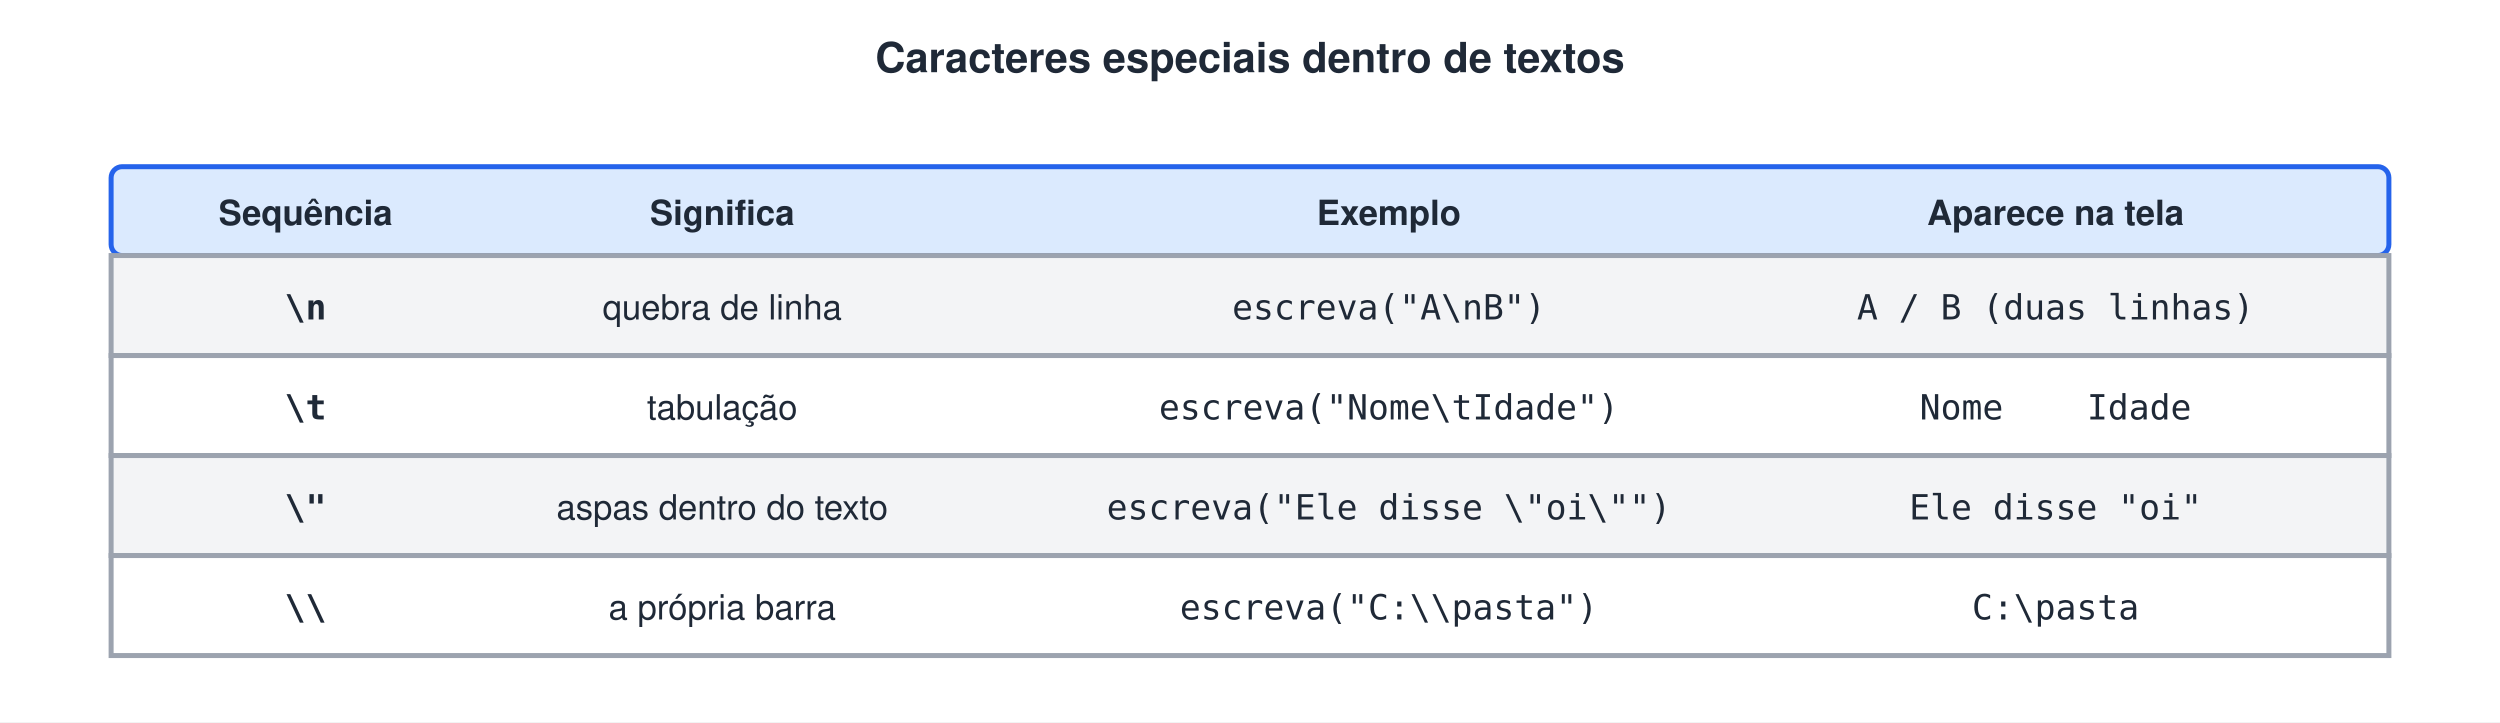
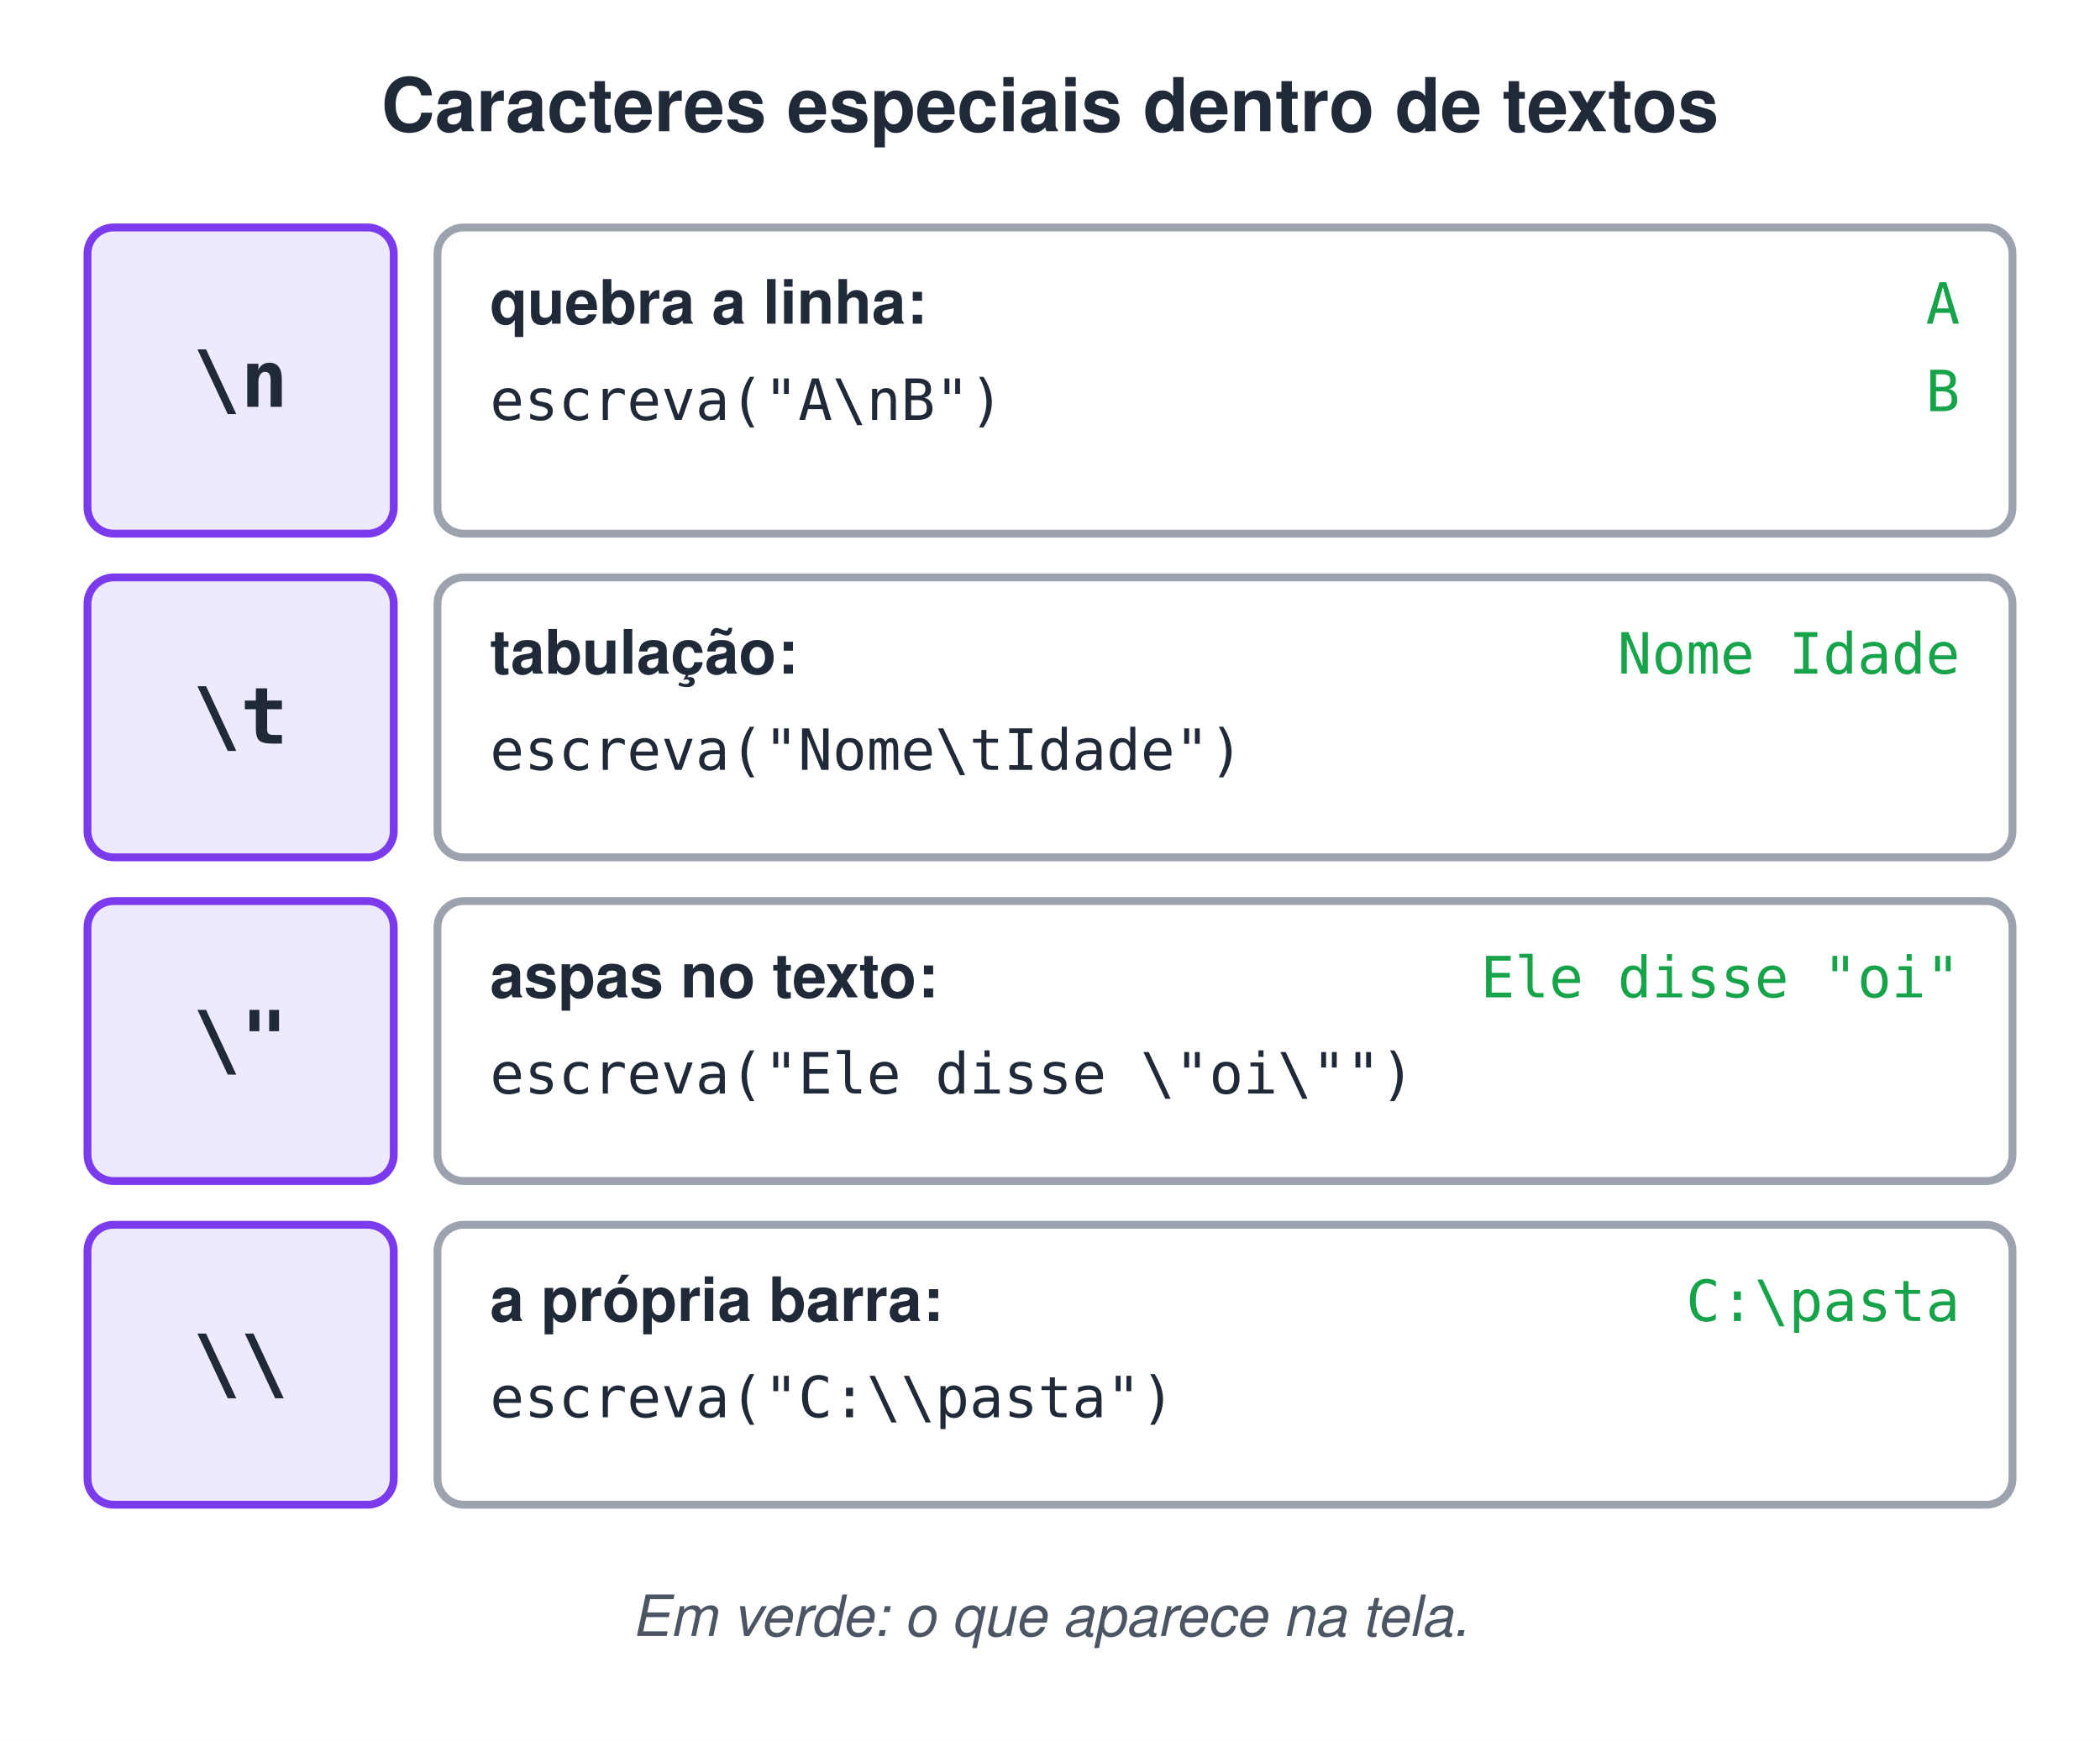
- <svg xmlns="http://www.w3.org/2000/svg" width="900" height="260" viewBox="0 0 900 260">
-   <style>text{font-family:Helvetica,Arial,sans-serif;font-size:12.5px;fill:#1F2937}.t{font-size:15px;font-weight:bold}.b{font-weight:bold}.m{font-family:Menlo,Consolas,monospace}.c{text-anchor:middle}.xB{fill:#DBEAFE;stroke:#2563EB}.xY{fill:#F3F4F6;stroke:#9CA3AF}.xW{fill:#fff;stroke:#9CA3AF}rect{stroke-width:1.8}</style>
+ <svg xmlns="http://www.w3.org/2000/svg" width="480" height="398" viewBox="0 0 480 398">
+   <style>text{white-space:pre;font-family:Helvetica,Arial,sans-serif;font-size:14px;fill:#1F2937}.t{font-size:17px;font-weight:bold}.b{font-weight:bold}.m{font-family:Menlo,Consolas,monospace;font-size:13px}.s{font-size:12.5px;fill:#4B5563}.n{font-size:13px;font-style:italic;fill:#4B5563}.c{text-anchor:middle}.r{text-anchor:end}.xB{fill:#DBEAFE;stroke:#2563EB}.xG{fill:#DCFCE7;stroke:#16A34A}.xO{fill:#FEF3C7;stroke:#D97706}.xP{fill:#EDE9FE;stroke:#7C3AED}.xR{fill:#FEE2E2;stroke:#DC2626}.xY{fill:#F3F4F6;stroke:#9CA3AF}.xW{fill:#fff;stroke:#9CA3AF}.xT{fill:#CCFBF1;stroke:#0D9488}.xK{fill:#FCE7F3;stroke:#DB2777}rect,ellipse,polygon{stroke-width:1.8}.l{stroke:#6B7280;stroke-width:1.8;fill:none}.d{stroke-dasharray:5 4}</style>
+   <defs>
+     <marker id="a" viewBox="0 0 10 10" refX="9" refY="5" markerWidth="7" markerHeight="7" orient="auto-start-reverse">
+       <path d="M0,0L10,5L0,10z" fill="#6B7280" />
+     </marker>
+   </defs>
  <rect width="100%" height="100%" fill="#fff" />
-   <text x="450" y="26" class="t c">Caracteres especiais dentro de textos</text>
-   <rect x="40" y="60" width="820" height="32" rx="4" class="xB" />
-   <text x="110" y="81" class="b c">Sequência</text>
-   <text x="260" y="81" class="b c">Significa</text>
-   <text x="500" y="81" class="b c">Exemplo</text>
-   <text x="740" y="81" class="b c">Aparece na tela</text>
-   <rect x="40" y="92" width="820" height="36" rx="0" class="xY" />
-   <text x="110" y="115" class="m b c">\n</text>
-   <text x="260" y="115" class="c">quebra de linha</text>
-   <text x="500" y="115" class="m c">escreva("A\nB")</text>
-   <text x="740" y="115" class="m c">A / B (duas linhas)</text>
-   <rect x="40" y="128" width="820" height="36" rx="0" class="xW" />
-   <text x="110" y="151" class="m b c">\t</text>
-   <text x="260" y="151" class="c">tabulação</text>
-   <text x="500" y="151" class="m c">escreva("Nome\tIdade")</text>
-   <text x="740" y="151" class="m c" xml:space="preserve">Nome    Idade</text>
-   <rect x="40" y="164" width="820" height="36" rx="0" class="xY" />
-   <text x="110" y="187" class="m b c">\"</text>
-   <text x="260" y="187" class="c">aspas dentro do texto</text>
-   <text x="500" y="187" class="m c">escreva("Ele disse \"oi\"")</text>
-   <text x="740" y="187" class="m c">Ele disse "oi"</text>
-   <rect x="40" y="200" width="820" height="36" rx="0" class="xW" />
-   <text x="110" y="223" class="m b c">\\</text>
-   <text x="260" y="223" class="c">a própria barra</text>
-   <text x="500" y="223" class="m c">escreva("C:\\pasta")</text>
-   <text x="740" y="223" class="m c">C:\pasta</text>
+   <text x="240.0" y="30" class="t c">Caracteres especiais dentro de textos</text>
+   <rect x="20" y="52" width="70" height="70" rx="6" class="xP" />
+   <text x="55" y="93.0" class="m b c" style="font-size:18px">\n</text>
+   <rect x="100" y="52" width="360" height="70" rx="6" class="xW" />
+   <text x="112" y="74" class="b">quebra a linha:</text>
+   <text x="112" y="96" class="m">escreva("A\nB")</text>
+   <text x="448" y="74" class="m r" style="fill:#16A34A">A</text>
+   <text x="448" y="94" class="m r" style="fill:#16A34A">B</text>
+   <rect x="20" y="132" width="70" height="64" rx="6" class="xP" />
+   <text x="55" y="170.0" class="m b c" style="font-size:18px">\t</text>
+   <rect x="100" y="132" width="360" height="64" rx="6" class="xW" />
+   <text x="112" y="154" class="b">tabulação:</text>
+   <text x="112" y="176" class="m">escreva("Nome\tIdade")</text>
+   <text x="448" y="154" class="m r" style="fill:#16A34A">Nome    Idade</text>
+   <rect x="20" y="206" width="70" height="64" rx="6" class="xP" />
+   <text x="55" y="244.0" class="m b c" style="font-size:18px">\"</text>
+   <rect x="100" y="206" width="360" height="64" rx="6" class="xW" />
+   <text x="112" y="228" class="b">aspas no texto:</text>
+   <text x="112" y="250" class="m">escreva("Ele disse \"oi\"")</text>
+   <text x="448" y="228" class="m r" style="fill:#16A34A">Ele disse "oi"</text>
+   <rect x="20" y="280" width="70" height="64" rx="6" class="xP" />
+   <text x="55" y="318.0" class="m b c" style="font-size:18px">\\</text>
+   <rect x="100" y="280" width="360" height="64" rx="6" class="xW" />
+   <text x="112" y="302" class="b">a própria barra:</text>
+   <text x="112" y="324" class="m">escreva("C:\\pasta")</text>
+   <text x="448" y="302" class="m r" style="fill:#16A34A">C:\pasta</text>
+   <text x="240.0" y="374" class="n c">Em verde: o que aparece na tela.</text>
</svg>
